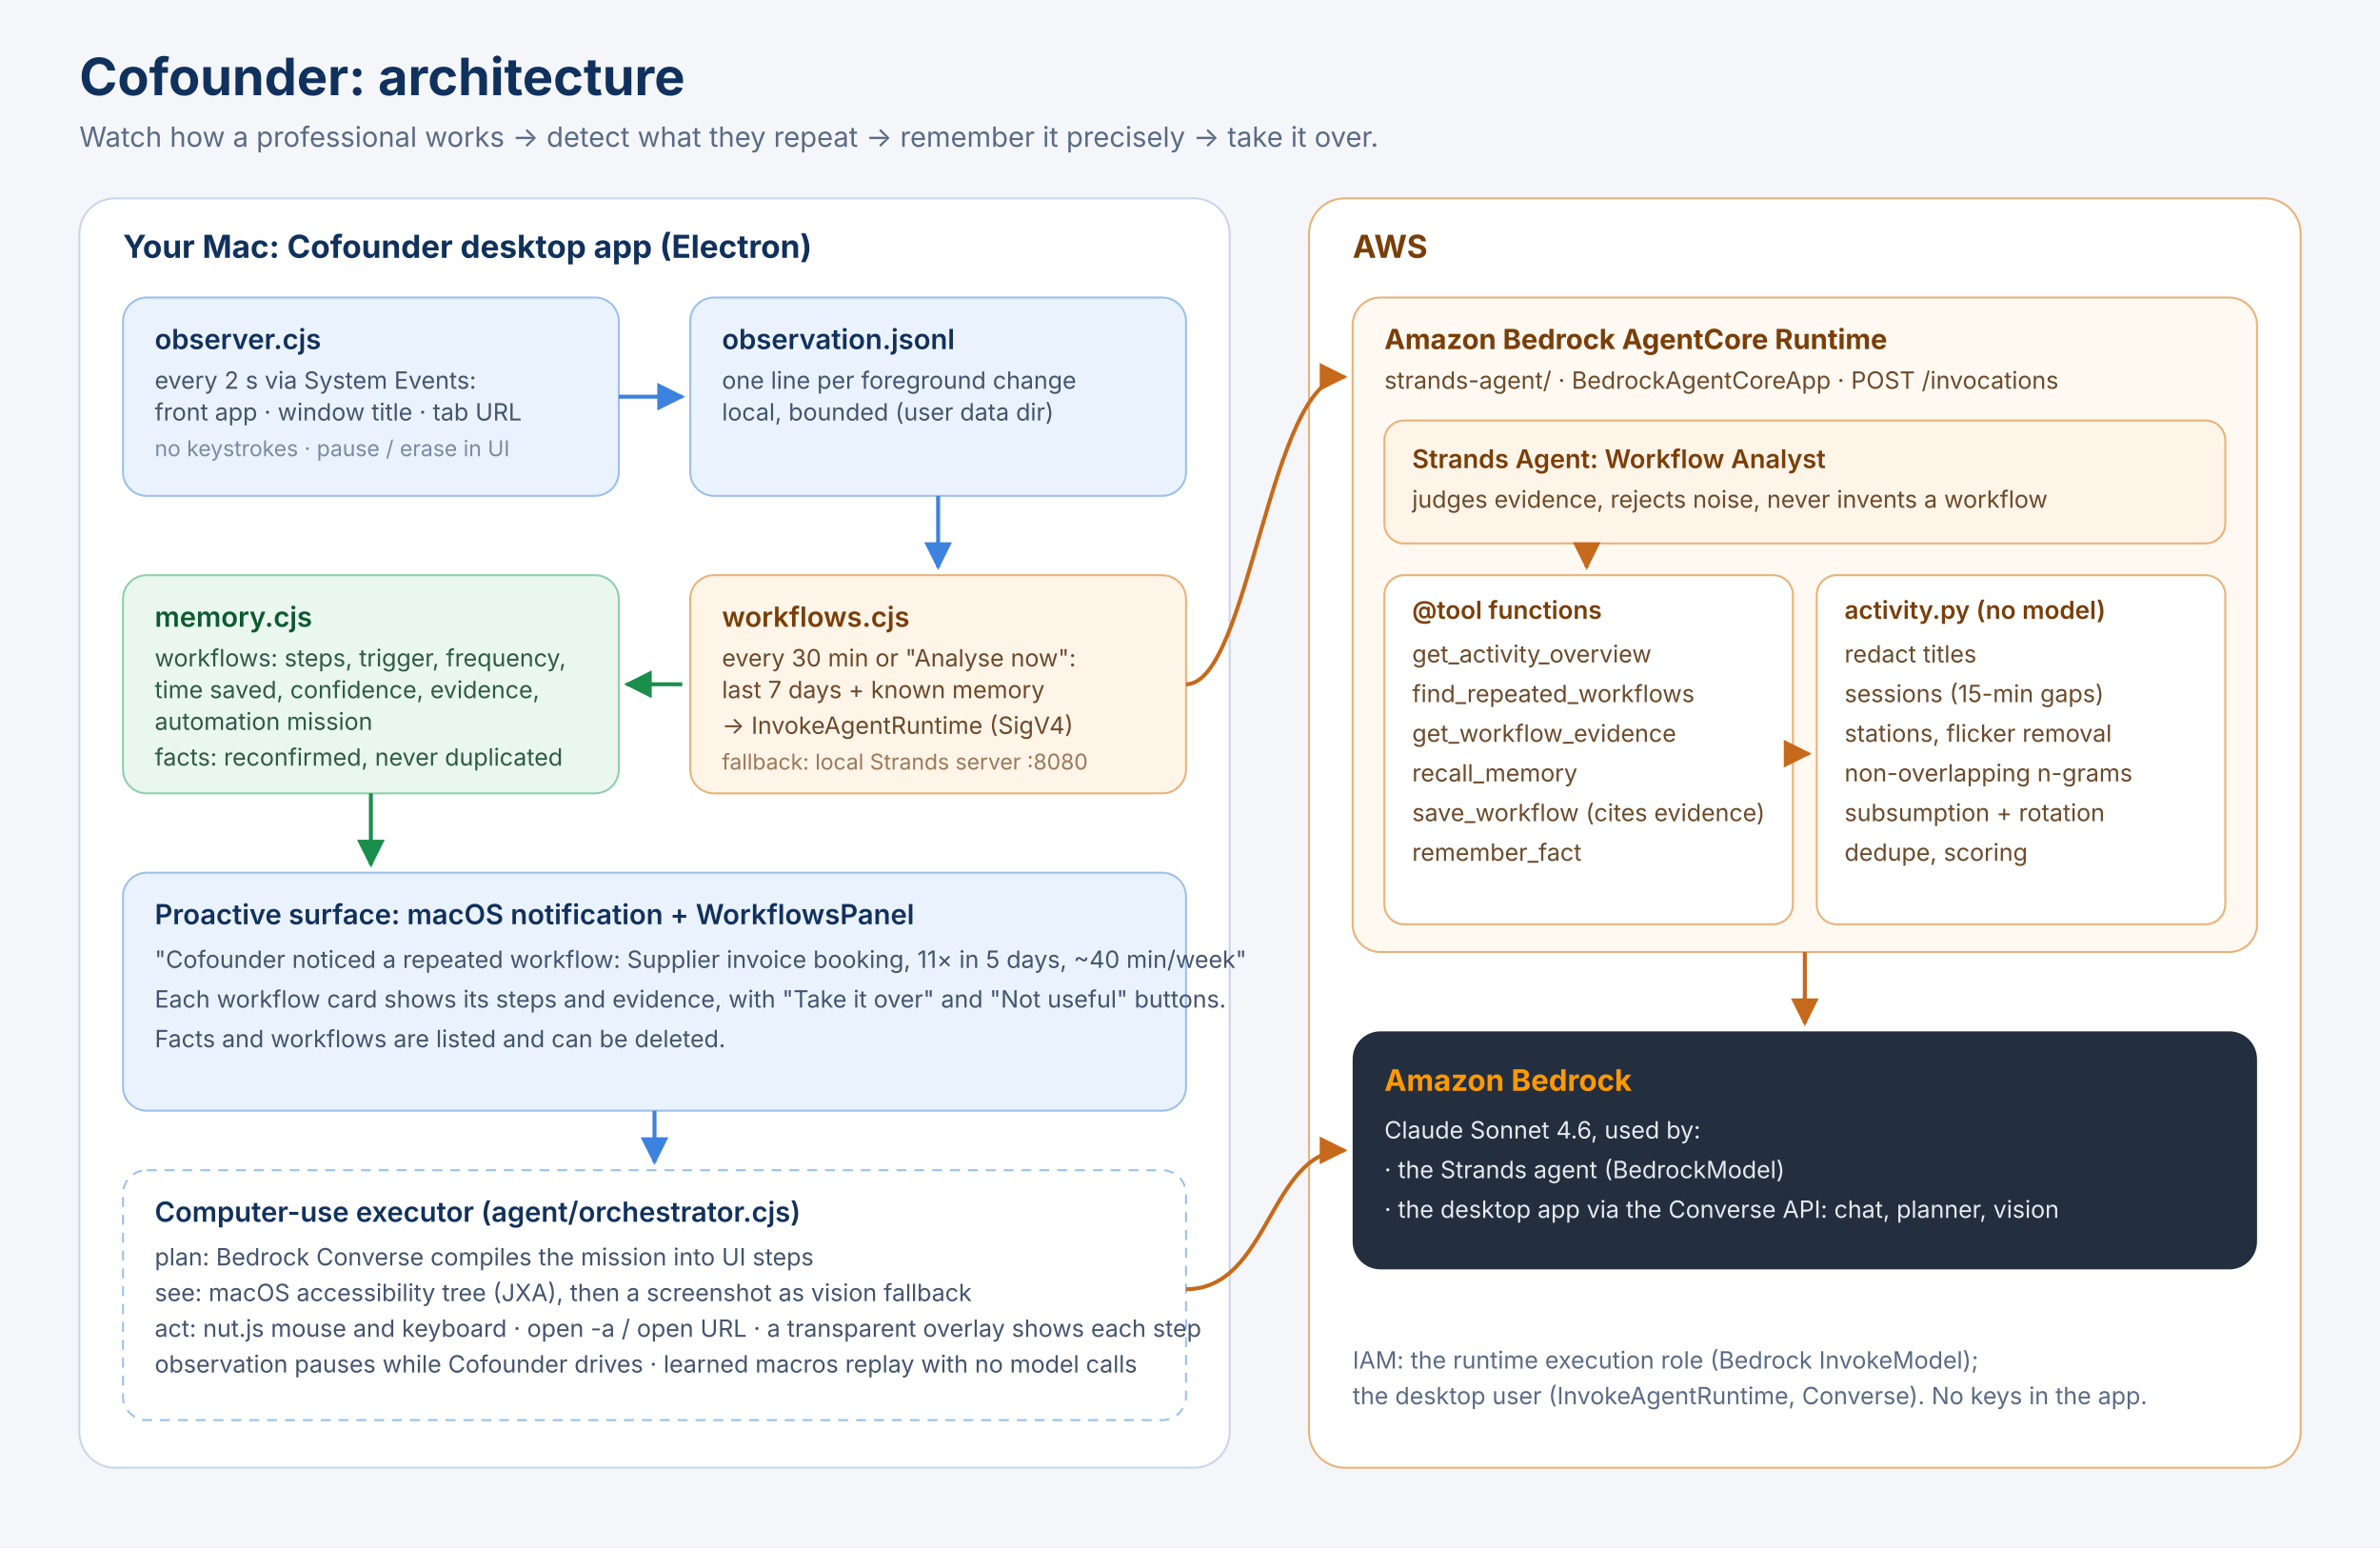
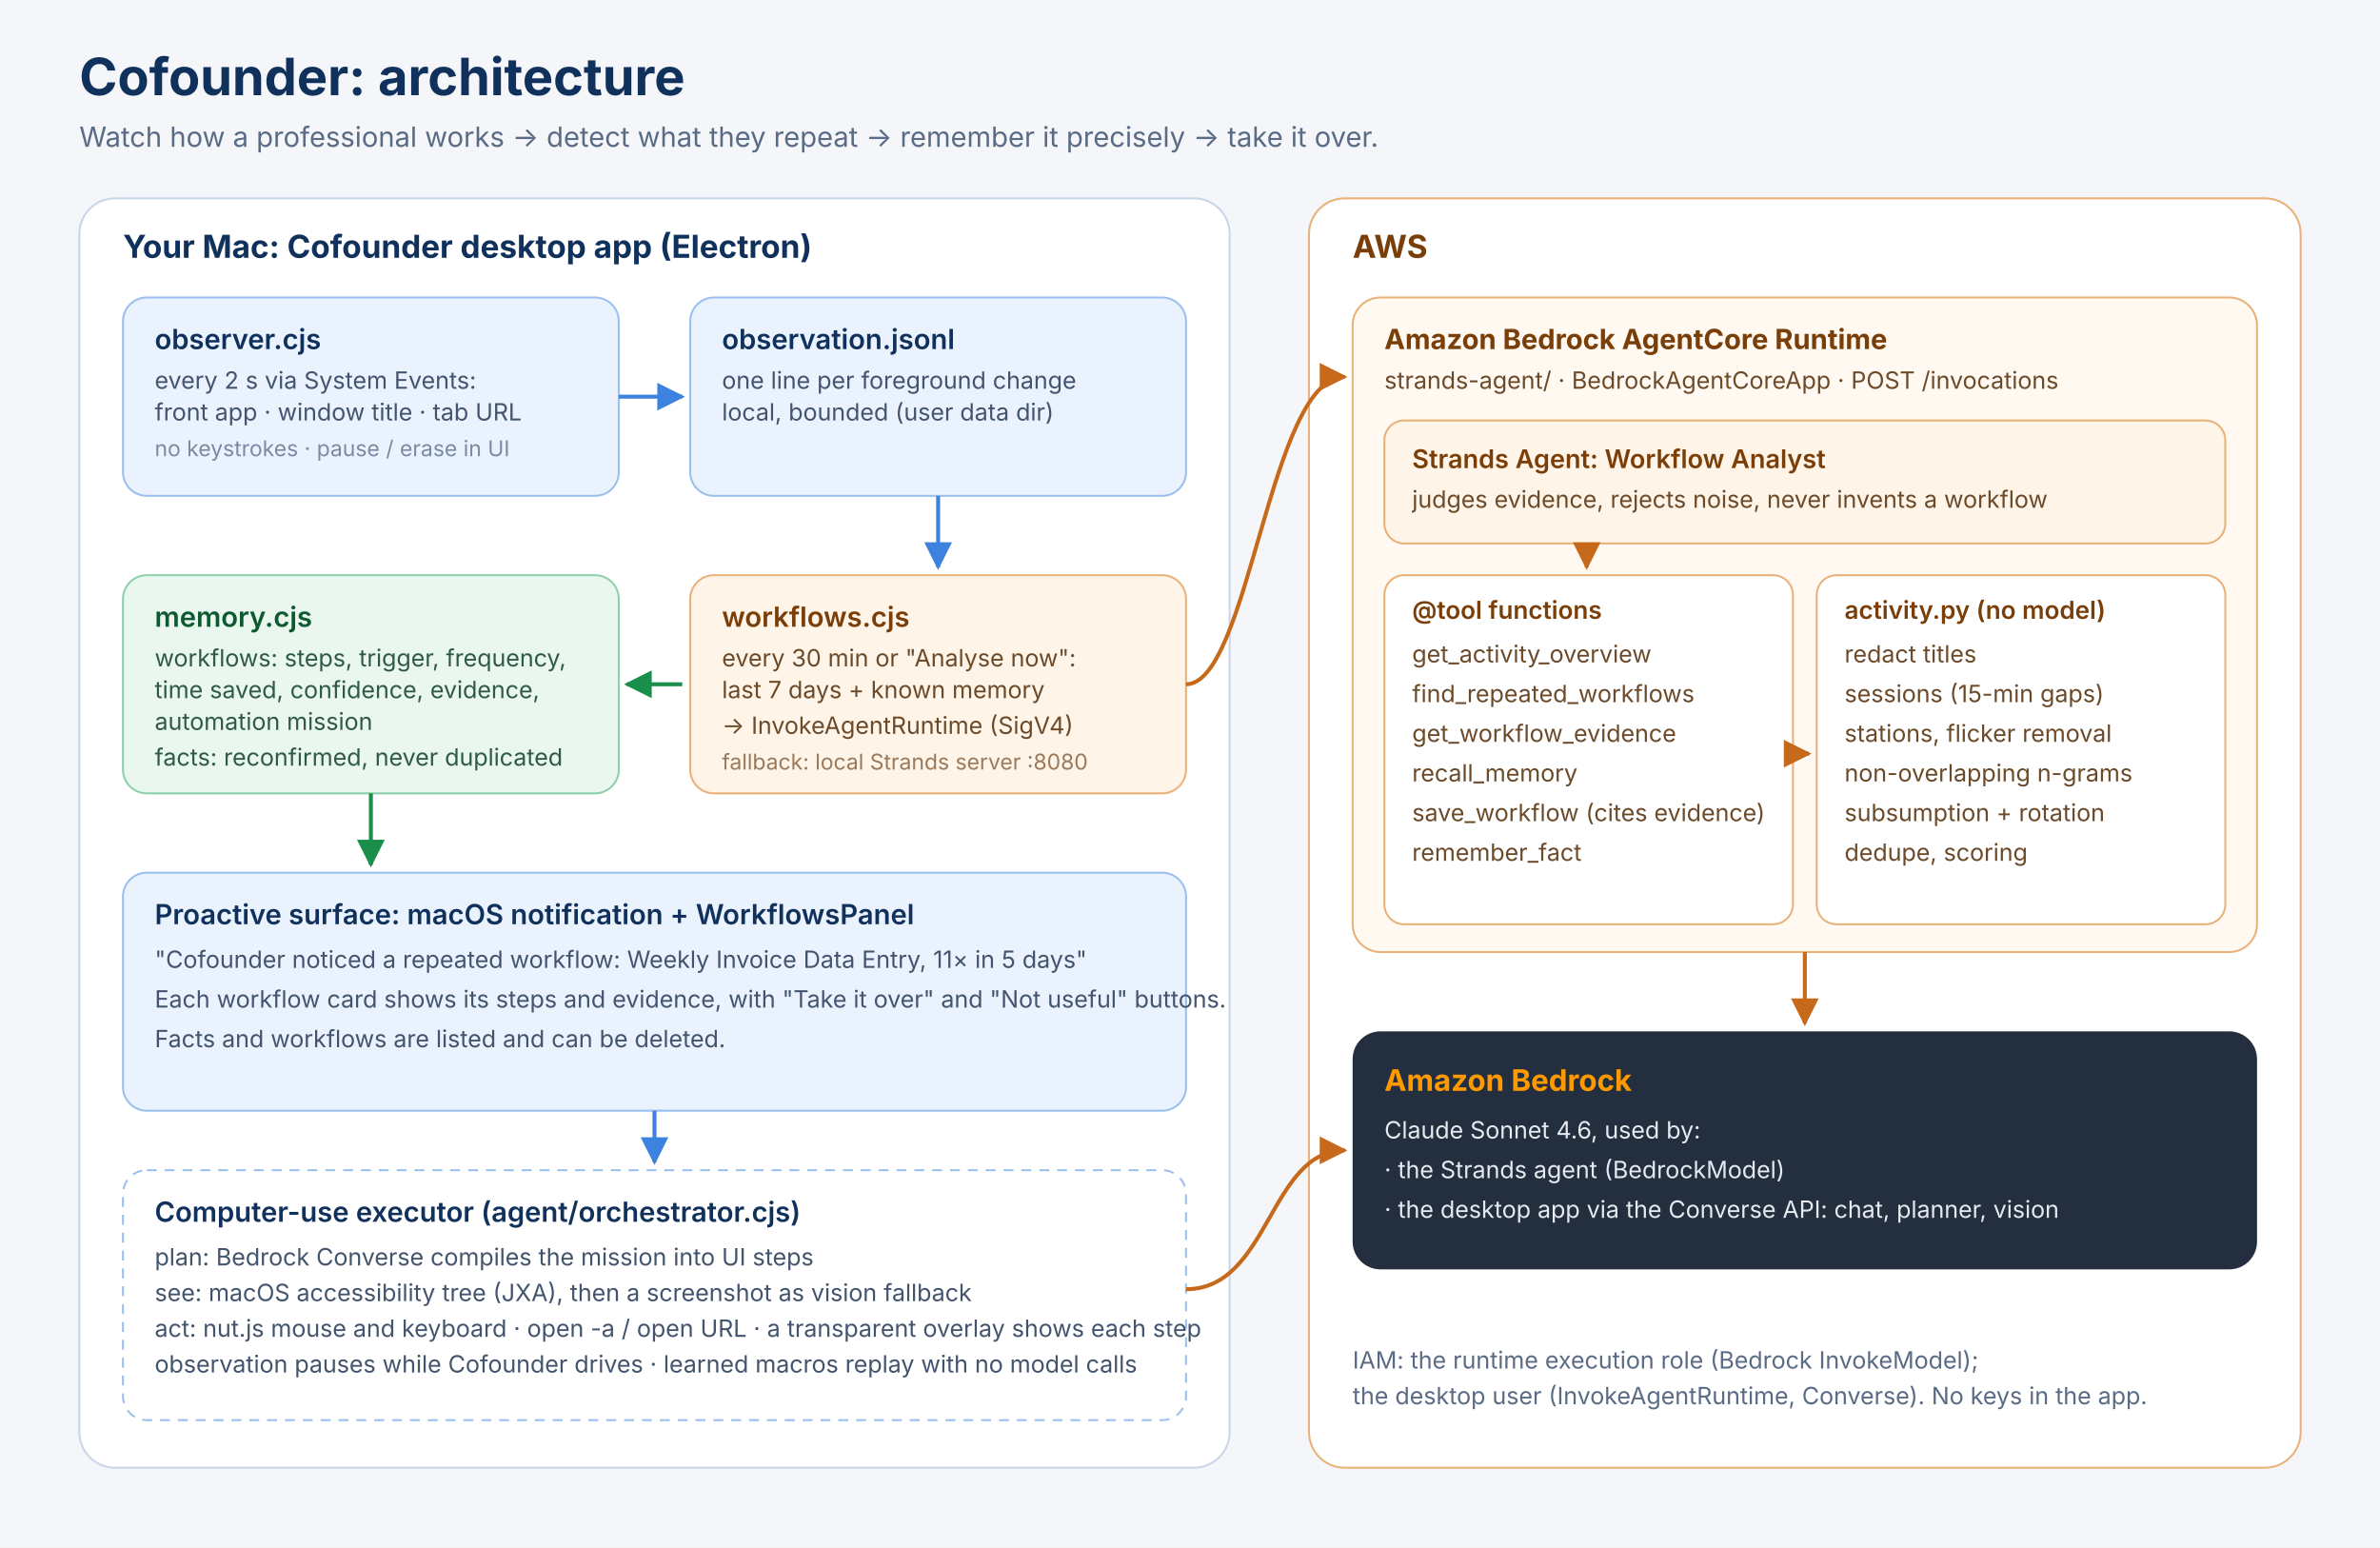
<svg xmlns="http://www.w3.org/2000/svg" viewBox="0 0 1200 780" width="1200" height="780" font-family="Inter, -apple-system, Segoe UI, sans-serif">
  <defs>
    <marker id="b" viewBox="0 0 10 10" refX="9" refY="5" markerWidth="7" markerHeight="7" orient="auto-start-reverse">
      <path d="M0,0 L10,5 L0,10 z" fill="#3D82DE" />
    </marker>
    <marker id="o" viewBox="0 0 10 10" refX="9" refY="5" markerWidth="7" markerHeight="7" orient="auto-start-reverse">
      <path d="M0,0 L10,5 L0,10 z" fill="#C7691A" />
    </marker>
    <marker id="g" viewBox="0 0 10 10" refX="9" refY="5" markerWidth="7" markerHeight="7" orient="auto-start-reverse">
      <path d="M0,0 L10,5 L0,10 z" fill="#1A8F4C" />
    </marker>
  </defs>
  <rect width="1200" height="780" fill="#F4F6FA" />
  <text x="40" y="48" font-size="26" font-weight="700" fill="#11315D">Cofounder: architecture</text>
  <text x="40" y="74" font-size="14" fill="#5A6B85">Watch how a professional works → detect what they repeat → remember it precisely → take it over.</text>
  <rect x="40" y="100" width="580" height="640" rx="18" fill="#fff" stroke="#C9D6EA" />
  <text x="62" y="130" font-size="16" font-weight="700" fill="#11315D">Your Mac: Cofounder desktop app (Electron)</text>
  <rect x="62" y="150" width="250" height="100" rx="12" fill="#EAF2FD" stroke="#9CC0EE" />
  <text x="78" y="176" font-size="14" font-weight="600" fill="#11315D">observer.cjs</text>
  <text x="78" y="196" font-size="12" fill="#43546E">every 2 s via System Events:</text>
  <text x="78" y="212" font-size="12" fill="#43546E">front app · window title · tab URL</text>
  <text x="78" y="230" font-size="11" fill="#7A8AA3">no keystrokes · pause / erase in UI</text>
  <rect x="348" y="150" width="250" height="100" rx="12" fill="#EAF2FD" stroke="#9CC0EE" />
  <text x="364" y="176" font-size="14" font-weight="600" fill="#11315D">observation.jsonl</text>
  <text x="364" y="196" font-size="12" fill="#43546E">one line per foreground change</text>
  <text x="364" y="212" font-size="12" fill="#43546E">local, bounded (user data dir)</text>
  <line x1="312" y1="200" x2="344" y2="200" stroke="#3D82DE" stroke-width="2" marker-end="url(#b)" />
  <rect x="348" y="290" width="250" height="110" rx="12" fill="#FFF4E8" stroke="#E9B27A" />
  <text x="364" y="316" font-size="14" font-weight="600" fill="#7A3E08">workflows.cjs</text>
  <text x="364" y="336" font-size="12" fill="#6B4A2A">every 30 min or "Analyse now":</text>
  <text x="364" y="352" font-size="12" fill="#6B4A2A">last 7 days + known memory</text>
  <text x="364" y="370" font-size="12" fill="#6B4A2A">→ InvokeAgentRuntime (SigV4)</text>
  <text x="364" y="388" font-size="11" fill="#9A7A5A">fallback: local Strands server :8080</text>
  <line x1="473" y1="250" x2="473" y2="286" stroke="#3D82DE" stroke-width="2" marker-end="url(#b)" />
  <rect x="62" y="290" width="250" height="110" rx="12" fill="#E9F7EF" stroke="#8ED0AA" />
  <text x="78" y="316" font-size="14" font-weight="600" fill="#0E5A30">memory.cjs</text>
  <text x="78" y="336" font-size="12" fill="#2F5A43">workflows: steps, trigger, frequency,</text>
  <text x="78" y="352" font-size="12" fill="#2F5A43">time saved, confidence, evidence,</text>
  <text x="78" y="368" font-size="12" fill="#2F5A43">automation mission</text>
  <text x="78" y="386" font-size="12" fill="#2F5A43">facts: reconfirmed, never duplicated</text>
  <line x1="344" y1="345" x2="316" y2="345" stroke="#1A8F4C" stroke-width="2" marker-end="url(#g)" />
  <rect x="62" y="440" width="536" height="120" rx="12" fill="#EAF2FD" stroke="#9CC0EE" />
  <text x="78" y="466" font-size="14" font-weight="600" fill="#11315D">Proactive surface: macOS notification + WorkflowsPanel</text>
-   <text x="78" y="488" font-size="12" fill="#43546E">"Cofounder noticed a repeated workflow: Supplier invoice booking, 11× in 5 days, ~40 min/week"</text>
+   <text x="78" y="488" font-size="12" fill="#43546E">"Cofounder noticed a repeated workflow: Weekly Invoice Data Entry, 11× in 5 days"</text>
  <text x="78" y="508" font-size="12" fill="#43546E">Each workflow card shows its steps and evidence, with "Take it over" and "Not useful" buttons.</text>
  <text x="78" y="528" font-size="12" fill="#43546E">Facts and workflows are listed and can be deleted.</text>
  <line x1="187" y1="400" x2="187" y2="436" stroke="#1A8F4C" stroke-width="2" marker-end="url(#g)" />
  <rect x="62" y="590" width="536" height="126" rx="12" fill="#fff" stroke="#9CC0EE" stroke-dasharray="5 4" />
  <text x="78" y="616" font-size="14" font-weight="600" fill="#11315D">Computer-use executor (agent/orchestrator.cjs)</text>
  <text x="78" y="638" font-size="12" fill="#43546E">plan: Bedrock Converse compiles the mission into UI steps</text>
  <text x="78" y="656" font-size="12" fill="#43546E">see: macOS accessibility tree (JXA), then a screenshot as vision fallback</text>
  <text x="78" y="674" font-size="12" fill="#43546E">act: nut.js mouse and keyboard · open -a / open URL · a transparent overlay shows each step</text>
  <text x="78" y="692" font-size="12" fill="#43546E">observation pauses while Cofounder drives · learned macros replay with no model calls</text>
  <line x1="330" y1="560" x2="330" y2="586" stroke="#3D82DE" stroke-width="2" marker-end="url(#b)" />
  <rect x="660" y="100" width="500" height="640" rx="18" fill="#fff" stroke="#E9B27A" />
  <text x="682" y="130" font-size="16" font-weight="700" fill="#7A3E08">AWS</text>
  <rect x="682" y="150" width="456" height="330" rx="14" fill="#FFF9F2" stroke="#E9B27A" />
  <text x="698" y="176" font-size="14" font-weight="700" fill="#7A3E08">Amazon Bedrock AgentCore Runtime</text>
  <text x="698" y="196" font-size="12" fill="#6B4A2A">strands-agent/ · BedrockAgentCoreApp · POST /invocations</text>
  <path d="M598 345 C 630 345, 640 190, 678 190" fill="none" stroke="#C7691A" stroke-width="2" marker-end="url(#o)" />
  <rect x="698" y="212" width="424" height="62" rx="10" fill="#FFF4E8" stroke="#E9B27A" />
  <text x="712" y="236" font-size="13" font-weight="600" fill="#7A3E08">Strands Agent: Workflow Analyst</text>
  <text x="712" y="256" font-size="12" fill="#6B4A2A">judges evidence, rejects noise, never invents a workflow</text>
  <rect x="698" y="290" width="206" height="176" rx="10" fill="#fff" stroke="#E9B27A" />
  <text x="712" y="312" font-size="12.5" font-weight="600" fill="#7A3E08">@tool functions</text>
  <text x="712" y="334" font-size="12" fill="#6B4A2A">get_activity_overview</text>
  <text x="712" y="354" font-size="12" fill="#6B4A2A">find_repeated_workflows</text>
  <text x="712" y="374" font-size="12" fill="#6B4A2A">get_workflow_evidence</text>
  <text x="712" y="394" font-size="12" fill="#6B4A2A">recall_memory</text>
  <text x="712" y="414" font-size="12" fill="#6B4A2A">save_workflow (cites evidence)</text>
  <text x="712" y="434" font-size="12" fill="#6B4A2A">remember_fact</text>
  <rect x="916" y="290" width="206" height="176" rx="10" fill="#fff" stroke="#E9B27A" />
  <text x="930" y="312" font-size="12.5" font-weight="600" fill="#7A3E08">activity.py (no model)</text>
  <text x="930" y="334" font-size="12" fill="#6B4A2A">redact titles</text>
  <text x="930" y="354" font-size="12" fill="#6B4A2A">sessions (15-min gaps)</text>
  <text x="930" y="374" font-size="12" fill="#6B4A2A">stations, flicker removal</text>
  <text x="930" y="394" font-size="12" fill="#6B4A2A">non-overlapping n-grams</text>
  <text x="930" y="414" font-size="12" fill="#6B4A2A">subsumption + rotation</text>
  <text x="930" y="434" font-size="12" fill="#6B4A2A">dedupe, scoring</text>
  <line x1="904" y1="380" x2="912" y2="380" stroke="#C7691A" stroke-width="2" marker-end="url(#o)" />
  <line x1="800" y1="274" x2="800" y2="286" stroke="#C7691A" stroke-width="2" marker-end="url(#o)" />
  <rect x="682" y="520" width="456" height="120" rx="14" fill="#232F3E" />
  <text x="698" y="550" font-size="15" font-weight="700" fill="#FF9900">Amazon Bedrock</text>
  <text x="698" y="574" font-size="12" fill="#E6EAF0">Claude Sonnet 4.6, used by:</text>
  <text x="698" y="594" font-size="12" fill="#E6EAF0">· the Strands agent (BedrockModel)</text>
  <text x="698" y="614" font-size="12" fill="#E6EAF0">· the desktop app via the Converse API: chat, planner, vision</text>
  <line x1="910" y1="480" x2="910" y2="516" stroke="#C7691A" stroke-width="2" marker-end="url(#o)" />
  <path d="M598 650 C 640 650, 640 580, 678 580" fill="none" stroke="#C7691A" stroke-width="2" marker-end="url(#o)" />
  <text x="682" y="690" font-size="12" fill="#5A6B85">IAM: the runtime execution role (Bedrock InvokeModel);</text>
  <text x="682" y="708" font-size="12" fill="#5A6B85">the desktop user (InvokeAgentRuntime, Converse). No keys in the app.</text>
</svg>
